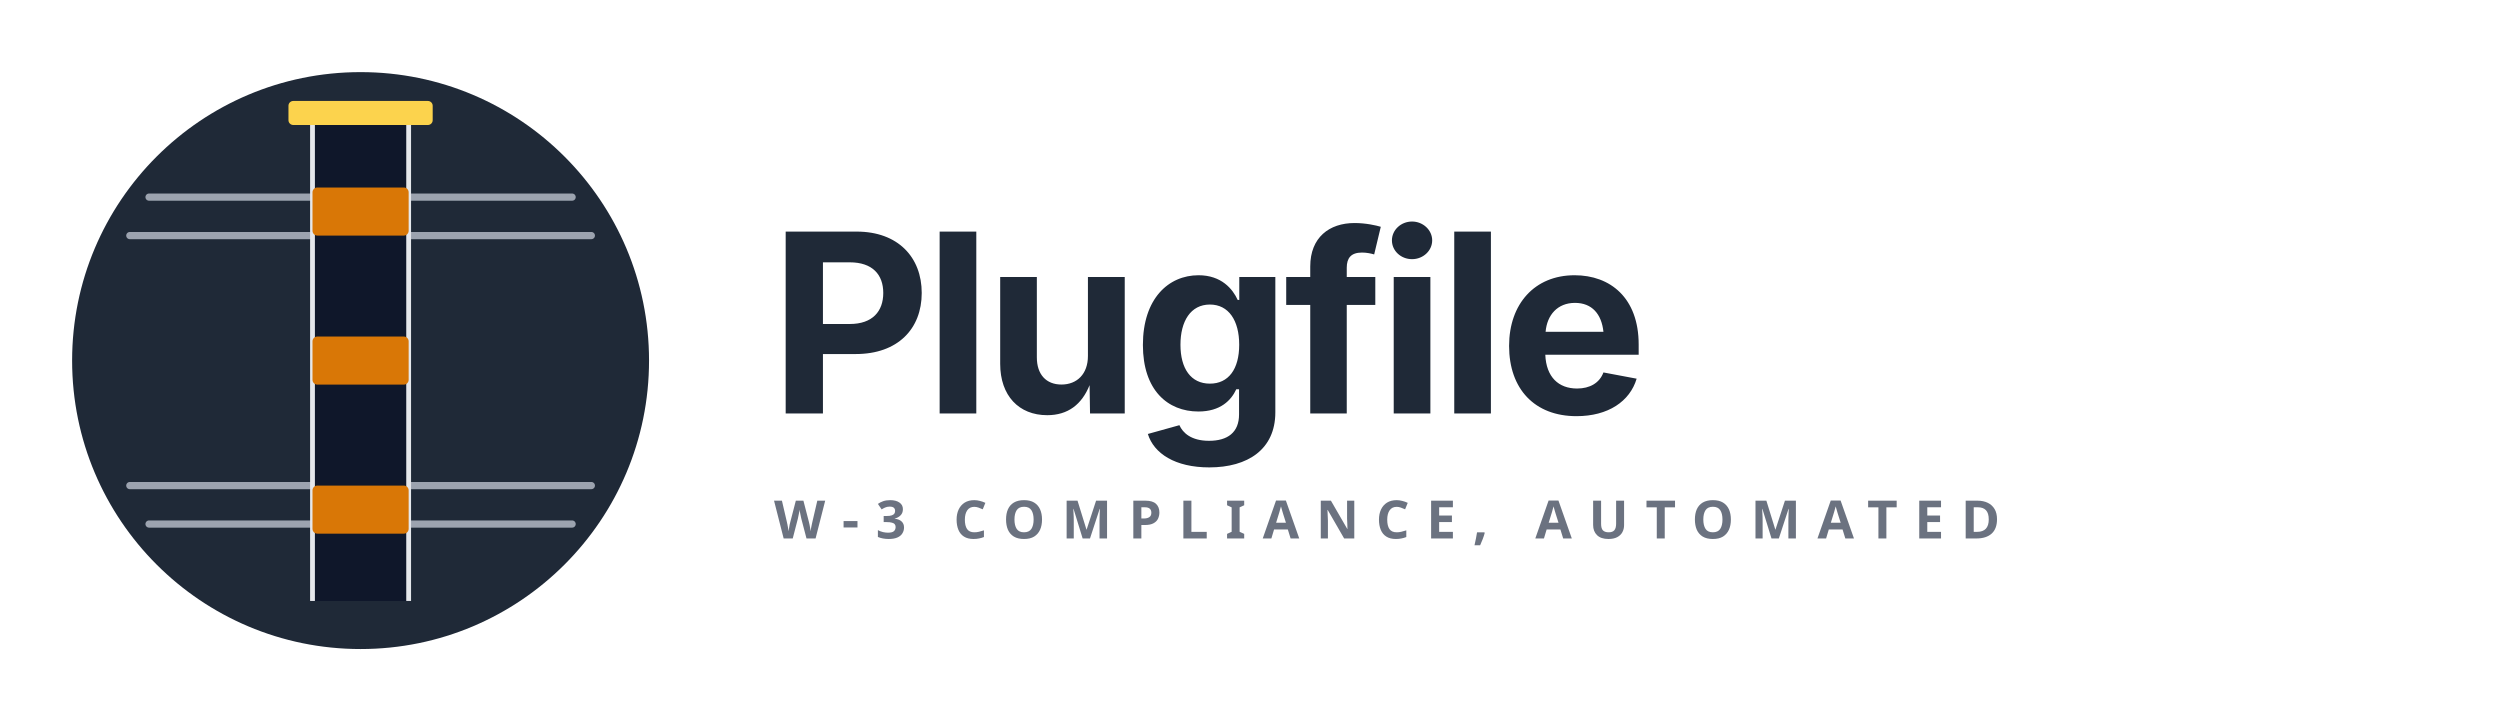
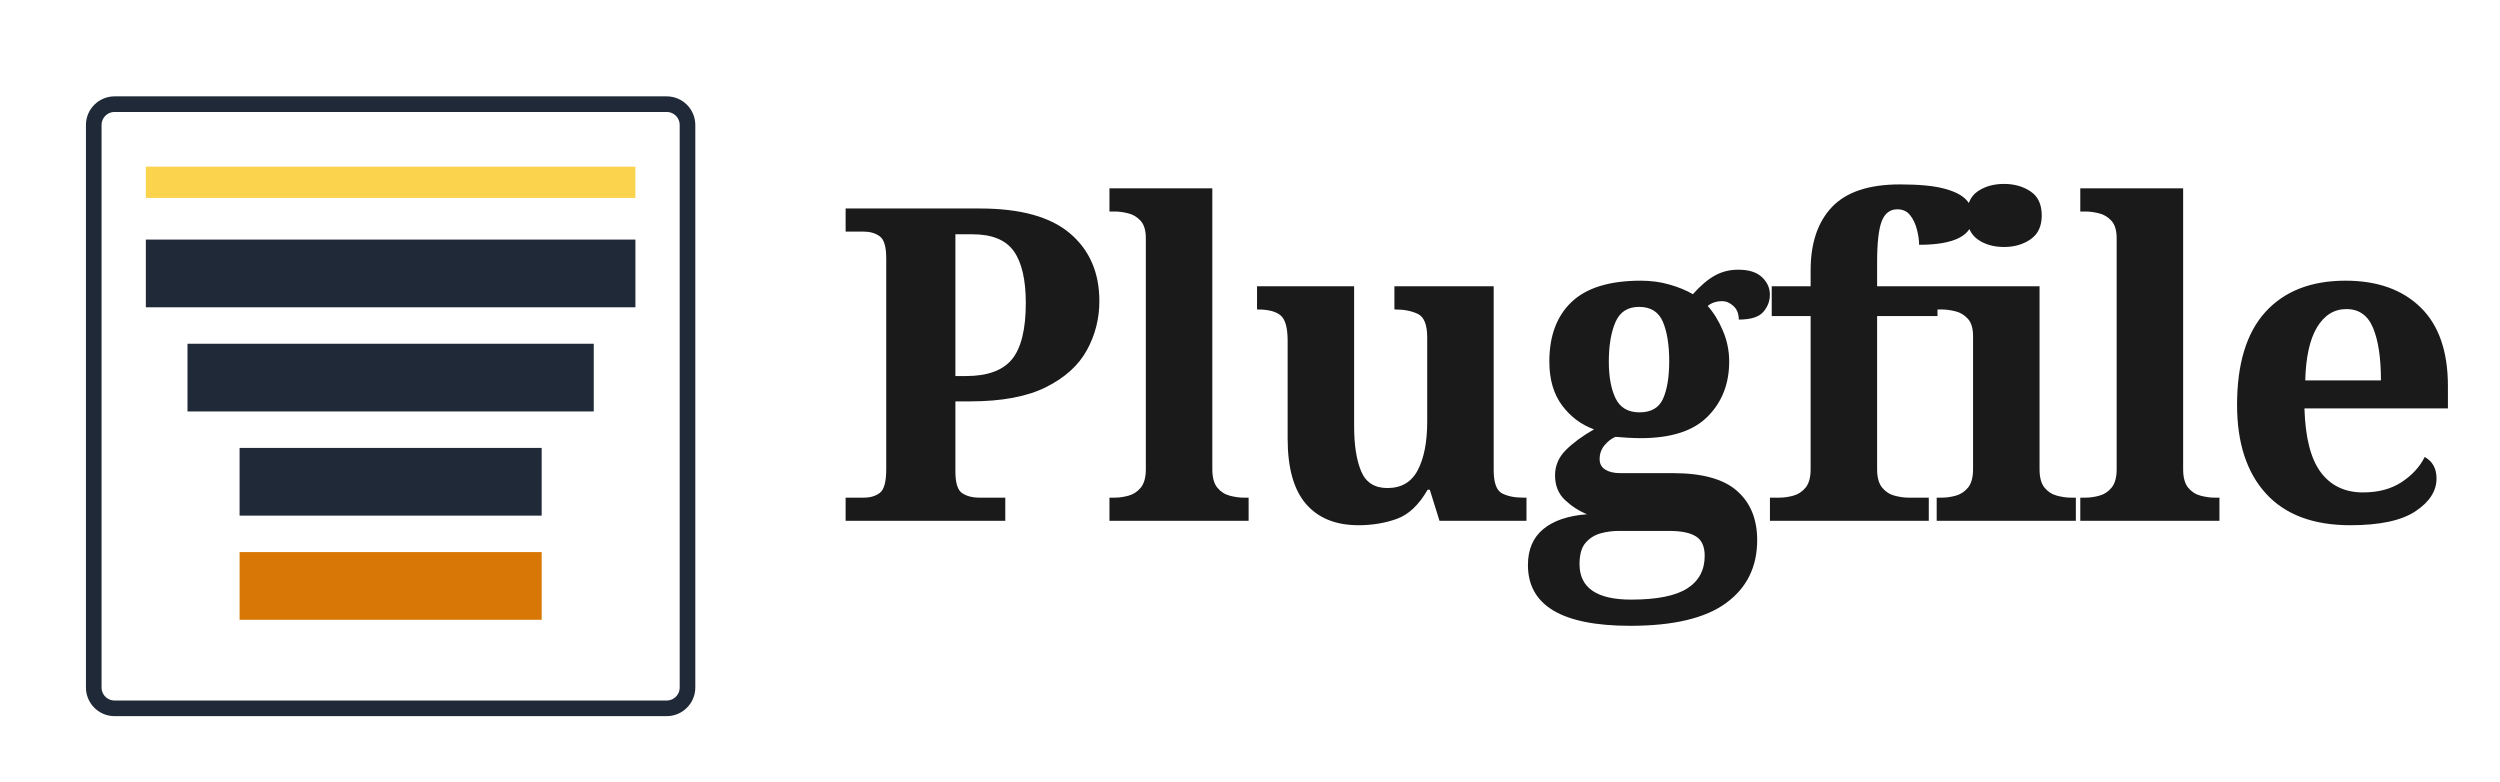
- <svg xmlns="http://www.w3.org/2000/svg" viewBox="0 0 520 150" role="img" aria-label="Plugfile logo">
-   <g transform="translate(75, 75)">
-     <circle cx="0" cy="0" r="60" fill="#1F2937" />
-     <g stroke="#9CA3AF" stroke-width="1.5" stroke-linecap="round">
-       <line x1="-44" y1="-34" x2="44" y2="-34" />
-       <line x1="-48" y1="-26" x2="48" y2="-26" />
-       <line x1="-48" y1="26" x2="48" y2="26" />
-       <line x1="-44" y1="34" x2="44" y2="34" />
-     </g>
-     <rect x="-10" y="-50" width="20" height="100" fill="#0F172A" />
-     <g stroke="#E5E7EB" stroke-width="1">
-       <line x1="-10" y1="-50" x2="-10" y2="50" />
-       <line x1="10" y1="-50" x2="10" y2="50" />
-     </g>
-     <rect x="-10" y="-36" width="20" height="10" fill="#D97706" rx="1" />
-     <rect x="-10" y="-5" width="20" height="10" fill="#D97706" rx="1" />
-     <rect x="-10" y="26" width="20" height="10" fill="#D97706" rx="1" />
-     <rect x="-15" y="-54" width="30" height="5" fill="#FCD34D" rx="1" />
+ <svg xmlns="http://www.w3.org/2000/svg" viewBox="0 0 480 150" aria-label="Plugfile">
+   <g>
+     <rect x="18" y="20" width="114" height="116" fill="none" stroke="#1F2937" stroke-width="3" rx="4" />
+     <rect x="28" y="32" width="94" height="6" fill="#FCD34D" />
+     <rect x="28" y="46" width="94" height="13" fill="#1F2937" />
+     <rect x="36" y="66" width="78" height="13" fill="#1F2937" />
+     <rect x="46" y="86" width="58" height="13" fill="#1F2937" />
+     <rect x="46" y="106" width="58" height="13" fill="#D97706" />
  </g>
-   <text x="160" y="86" font-family="ui-sans-serif, system-ui, -apple-system, BlinkMacSystemFont, sans-serif" font-size="52" font-weight="700" fill="#1F2937" letter-spacing="-1.5">Plugfile</text>
-   <text x="161" y="112" font-family="ui-sans-serif, system-ui, sans-serif" font-size="11" font-weight="600" fill="#6B7280" letter-spacing="3.5">
-     W-3 COMPLIANCE, AUTOMATED
-   </text>
+   <text x="160" y="100" font-family="Fraunces, Georgia, serif" font-weight="600" font-size="84" fill="#1A1A1A" letter-spacing="-2">Plugfile</text>
</svg>
